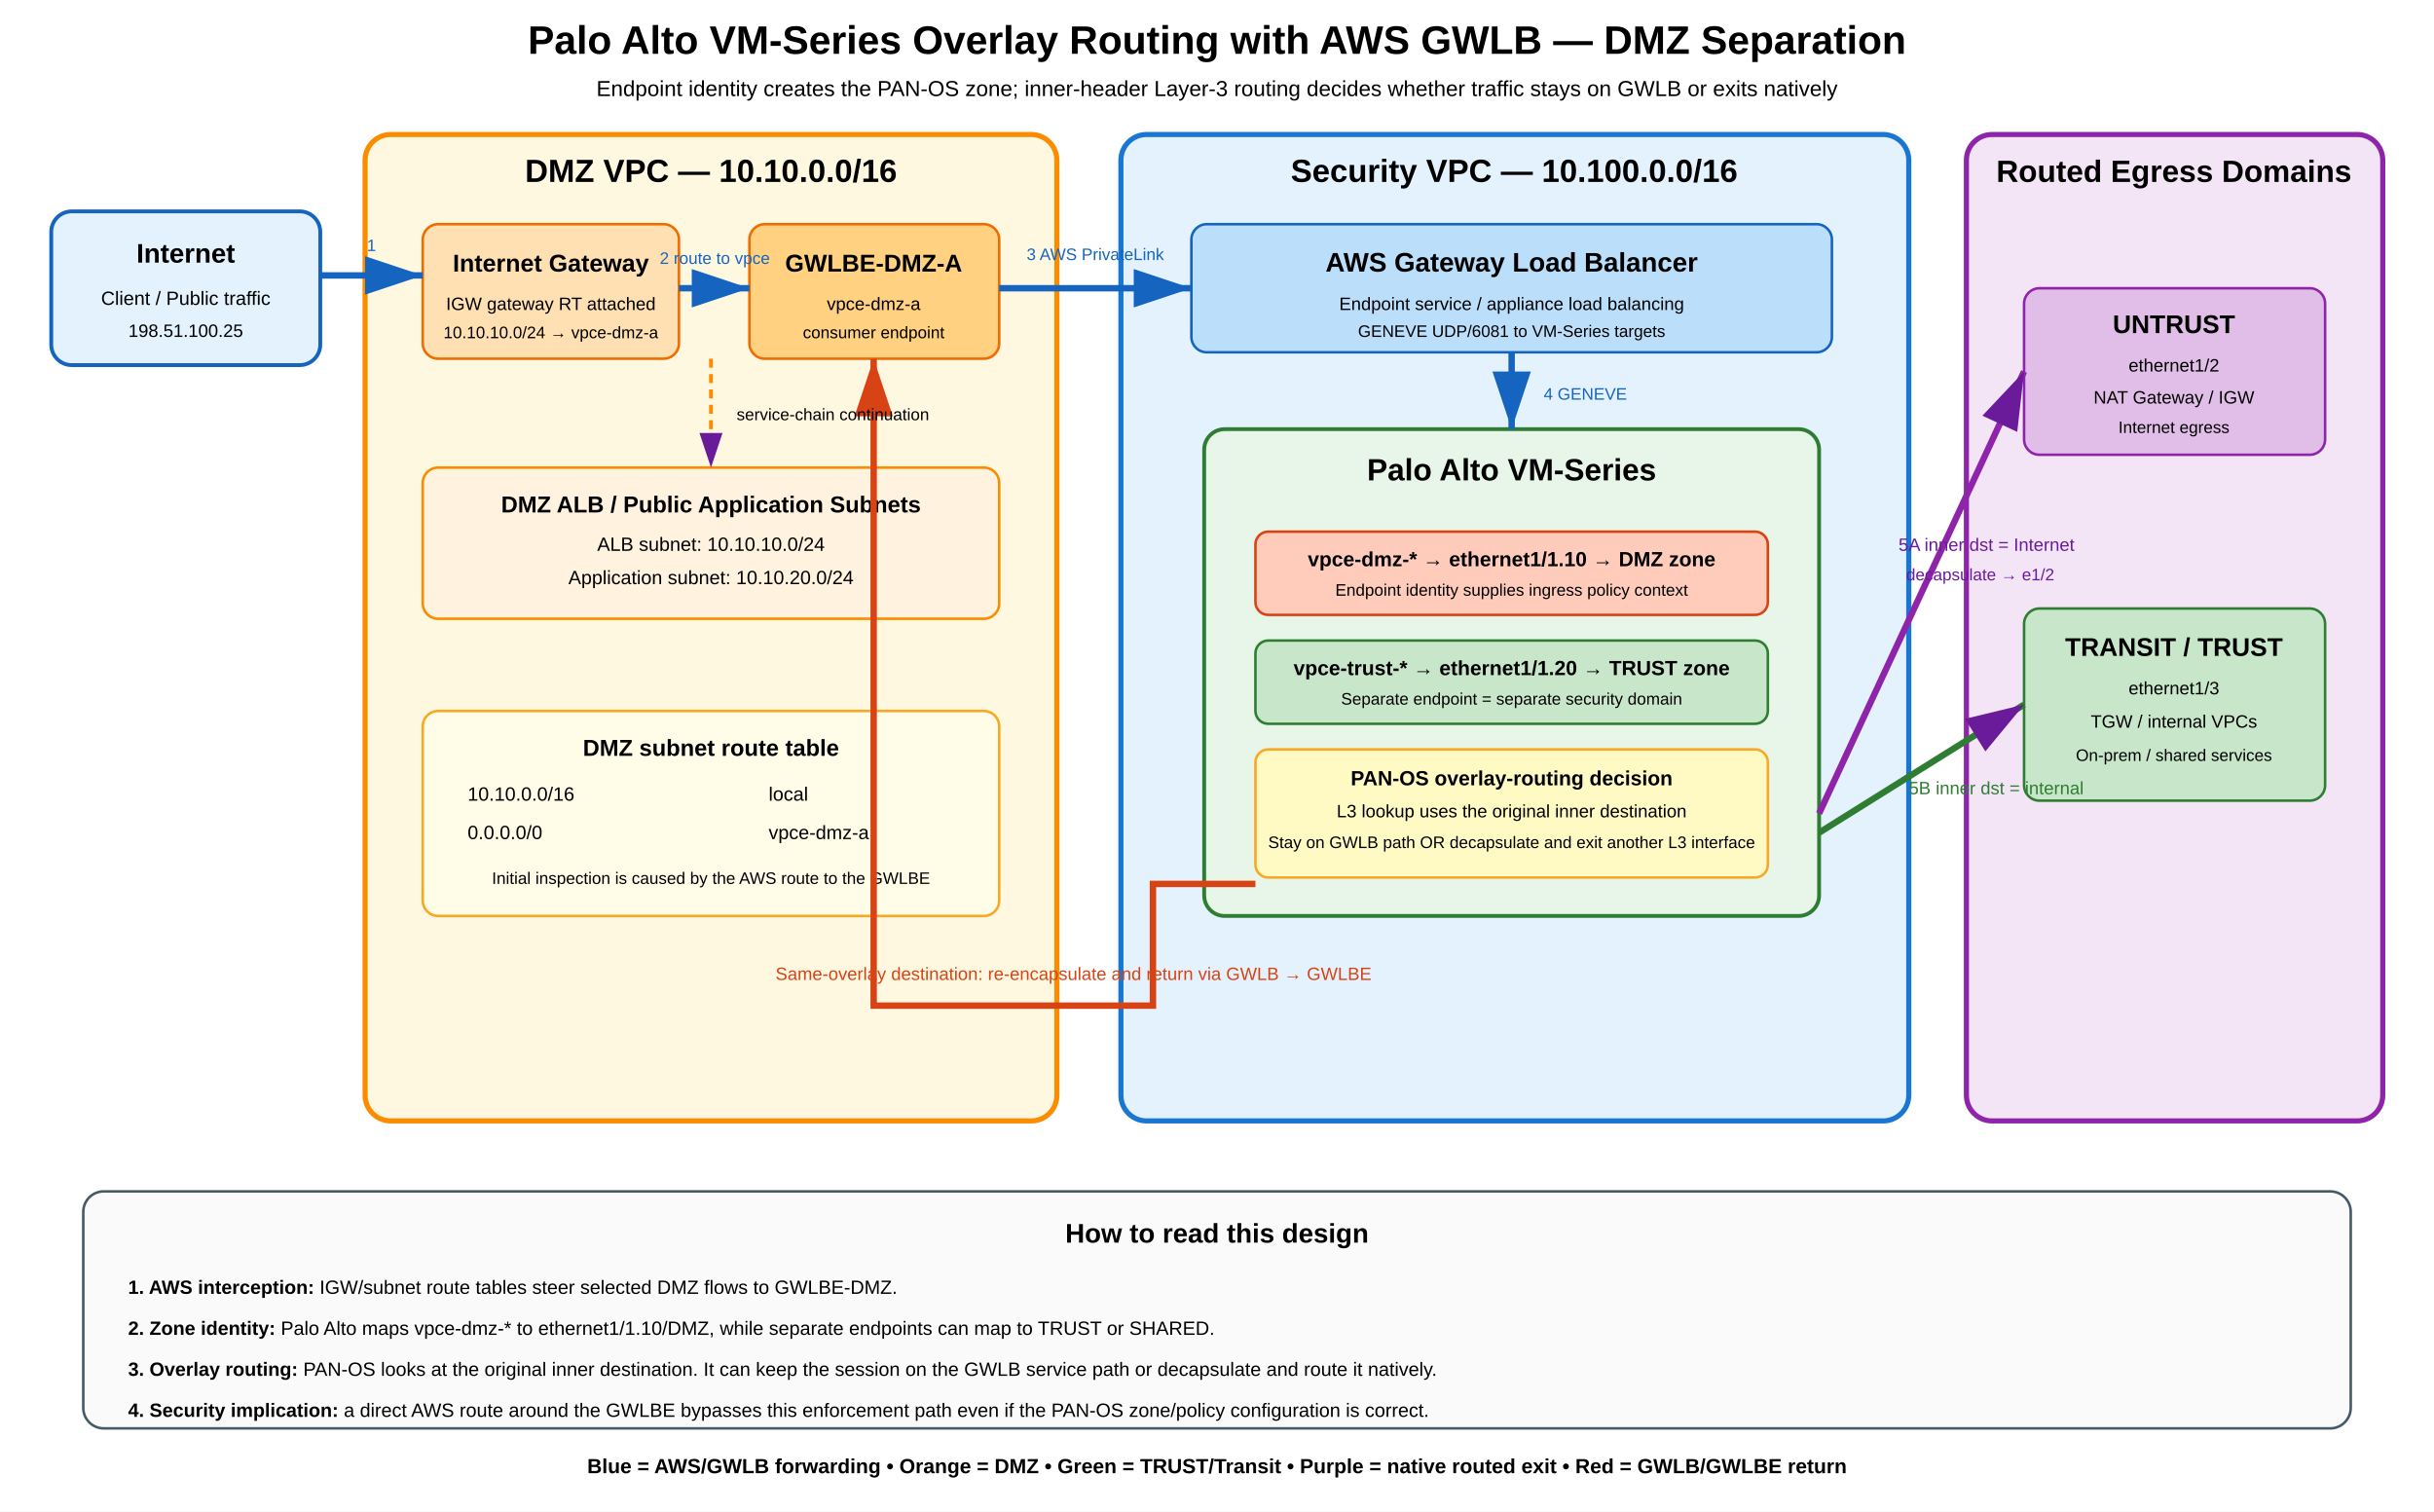
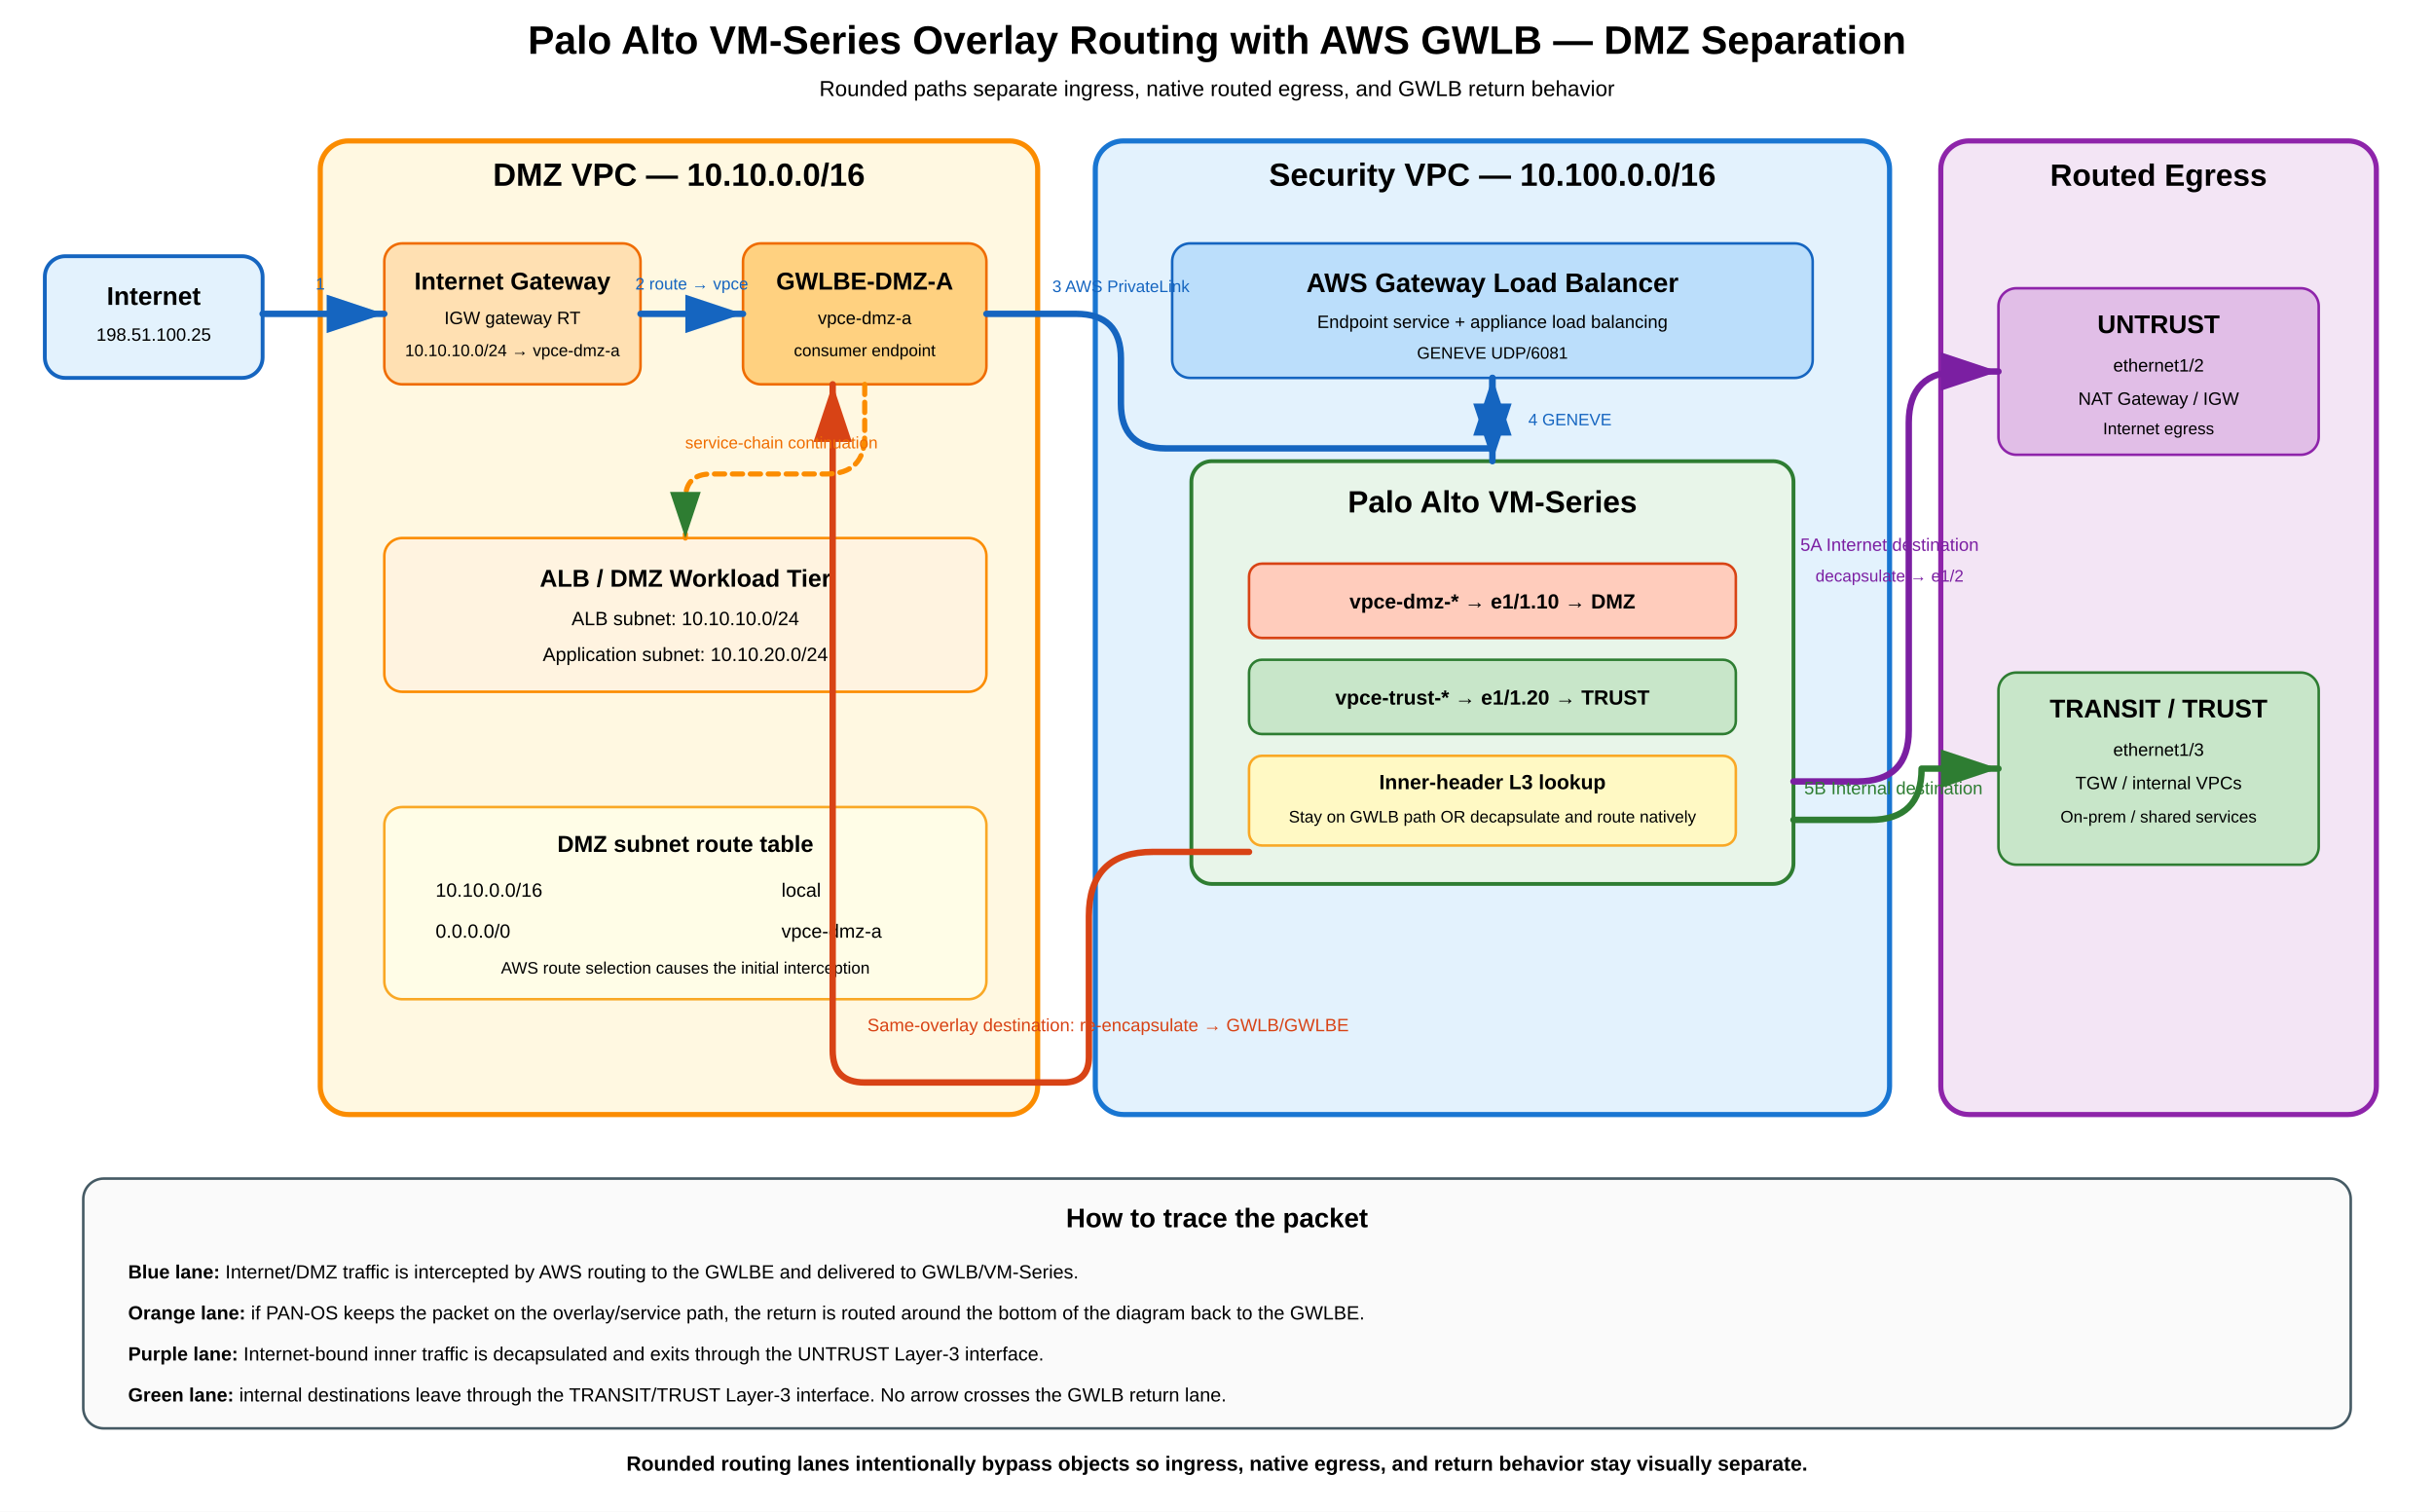
<svg xmlns="http://www.w3.org/2000/svg" width="1900" height="1180" viewBox="0 0 1900 1180">
  <defs>
-     <marker id="fwd" markerWidth="10" markerHeight="10" refX="9" refY="3" orient="auto">
+     <marker id="blue" markerWidth="10" markerHeight="10" refX="9" refY="3" orient="auto">
      <path d="M0,0 L0,6 L9,3 z" fill="#1565C0" />
    </marker>
-     <marker id="ret" markerWidth="10" markerHeight="10" refX="9" refY="3" orient="auto">
+     <marker id="orange" markerWidth="10" markerHeight="10" refX="9" refY="3" orient="auto">
      <path d="M0,0 L0,6 L9,3 z" fill="#D84315" />
    </marker>
-     <marker id="route" markerWidth="10" markerHeight="10" refX="9" refY="3" orient="auto">
-       <path d="M0,0 L0,6 L9,3 z" fill="#6A1B9A" />
+     <marker id="purple" markerWidth="10" markerHeight="10" refX="9" refY="3" orient="auto">
+       <path d="M0,0 L0,6 L9,3 z" fill="#7B1FA2" />
+     </marker>
+     <marker id="green" markerWidth="10" markerHeight="10" refX="9" refY="3" orient="auto">
+       <path d="M0,0 L0,6 L9,3 z" fill="#2E7D32" />
    </marker>
  </defs>
-   <rect width="1900" height="1180" fill="#FFFFFF" />
+   <rect width="1900" height="1180" fill="#fff" />
  <text x="950" y="42" text-anchor="middle" font-family="Arial" font-size="31" font-weight="bold">Palo Alto VM-Series Overlay Routing with AWS GWLB — DMZ Separation</text>
-   <text x="950" y="75" text-anchor="middle" font-family="Arial" font-size="17">Endpoint identity creates the PAN-OS zone; inner-header Layer-3 routing decides whether traffic stays on GWLB or exits natively</text>
-   <rect x="40" y="165" width="210" height="120" rx="16" fill="#E3F2FD" stroke="#1565C0" stroke-width="3" />
-   <text x="145" y="205" text-anchor="middle" font-family="Arial" font-size="21" font-weight="bold">Internet</text>
-   <text x="145" y="238" text-anchor="middle" font-family="Arial" font-size="15">Client / Public traffic</text>
-   <text x="145" y="263" text-anchor="middle" font-family="Arial" font-size="14">198.51.100.25</text>
-   <rect x="285" y="105" width="540" height="770" rx="20" fill="#FFF8E1" stroke="#FB8C00" stroke-width="4" />
-   <text x="555" y="142" text-anchor="middle" font-family="Arial" font-size="25" font-weight="bold">DMZ VPC — 10.10.0.0/16</text>
-   <rect x="330" y="175" width="200" height="105" rx="12" fill="#FFE0B2" stroke="#EF6C00" stroke-width="2" />
-   <text x="430" y="212" text-anchor="middle" font-family="Arial" font-size="19" font-weight="bold">Internet Gateway</text>
-   <text x="430" y="242" text-anchor="middle" font-family="Arial" font-size="14">IGW gateway RT attached</text>
-   <text x="430" y="264" text-anchor="middle" font-family="Arial" font-size="13">10.10.10.0/24 → vpce-dmz-a</text>
-   <rect x="585" y="175" width="195" height="105" rx="12" fill="#FFD180" stroke="#EF6C00" stroke-width="2" />
-   <text x="682" y="212" text-anchor="middle" font-family="Arial" font-size="19" font-weight="bold">GWLBE-DMZ-A</text>
-   <text x="682" y="242" text-anchor="middle" font-family="Arial" font-size="14">vpce-dmz-a</text>
-   <text x="682" y="264" text-anchor="middle" font-family="Arial" font-size="13">consumer endpoint</text>
-   <rect x="330" y="365" width="450" height="118" rx="12" fill="#FFF3E0" stroke="#FB8C00" stroke-width="2" />
-   <text x="555" y="400" text-anchor="middle" font-family="Arial" font-size="18" font-weight="bold">DMZ ALB / Public Application Subnets</text>
-   <text x="555" y="430" text-anchor="middle" font-family="Arial" font-size="15">ALB subnet: 10.10.10.0/24</text>
-   <text x="555" y="456" text-anchor="middle" font-family="Arial" font-size="15">Application subnet: 10.10.20.0/24</text>
-   <rect x="330" y="555" width="450" height="160" rx="12" fill="#FFFDE7" stroke="#F9A825" stroke-width="2" />
-   <text x="555" y="590" text-anchor="middle" font-family="Arial" font-size="18" font-weight="bold">DMZ subnet route table</text>
-   <text x="365" y="625" font-family="Arial" font-size="15">10.10.0.0/16</text>
-   <text x="600" y="625" font-family="Arial" font-size="15">local</text>
-   <text x="365" y="655" font-family="Arial" font-size="15">0.0.0.0/0</text>
-   <text x="600" y="655" font-family="Arial" font-size="15">vpce-dmz-a</text>
-   <text x="555" y="690" text-anchor="middle" font-family="Arial" font-size="13">Initial inspection is caused by the AWS route to the GWLBE</text>
-   <rect x="875" y="105" width="615" height="770" rx="20" fill="#E3F2FD" stroke="#1976D2" stroke-width="4" />
-   <text x="1182" y="142" text-anchor="middle" font-family="Arial" font-size="25" font-weight="bold">Security VPC — 10.100.0.0/16</text>
-   <rect x="930" y="175" width="500" height="100" rx="12" fill="#BBDEFB" stroke="#1565C0" stroke-width="2" />
-   <text x="1180" y="212" text-anchor="middle" font-family="Arial" font-size="21" font-weight="bold">AWS Gateway Load Balancer</text>
-   <text x="1180" y="242" text-anchor="middle" font-family="Arial" font-size="14">Endpoint service / appliance load balancing</text>
-   <text x="1180" y="263" text-anchor="middle" font-family="Arial" font-size="13">GENEVE UDP/6081 to VM-Series targets</text>
-   <rect x="940" y="335" width="480" height="380" rx="16" fill="#E8F5E9" stroke="#2E7D32" stroke-width="3" />
-   <text x="1180" y="375" text-anchor="middle" font-family="Arial" font-size="24" font-weight="bold">Palo Alto VM-Series</text>
-   <rect x="980" y="415" width="400" height="65" rx="10" fill="#FFCCBC" stroke="#D84315" stroke-width="2" />
-   <text x="1180" y="442" text-anchor="middle" font-family="Arial" font-size="16" font-weight="bold">vpce-dmz-* → ethernet1/1.10 → DMZ zone</text>
-   <text x="1180" y="465" text-anchor="middle" font-family="Arial" font-size="13">Endpoint identity supplies ingress policy context</text>
-   <rect x="980" y="500" width="400" height="65" rx="10" fill="#C8E6C9" stroke="#2E7D32" stroke-width="2" />
-   <text x="1180" y="527" text-anchor="middle" font-family="Arial" font-size="16" font-weight="bold">vpce-trust-* → ethernet1/1.20 → TRUST zone</text>
-   <text x="1180" y="550" text-anchor="middle" font-family="Arial" font-size="13">Separate endpoint = separate security domain</text>
-   <rect x="980" y="585" width="400" height="100" rx="10" fill="#FFF9C4" stroke="#F9A825" stroke-width="2" />
-   <text x="1180" y="613" text-anchor="middle" font-family="Arial" font-size="16" font-weight="bold">PAN-OS overlay-routing decision</text>
-   <text x="1180" y="638" text-anchor="middle" font-family="Arial" font-size="14">L3 lookup uses the original inner destination</text>
-   <text x="1180" y="662" text-anchor="middle" font-family="Arial" font-size="13">Stay on GWLB path OR decapsulate and exit another L3 interface</text>
-   <rect x="1535" y="105" width="325" height="770" rx="20" fill="#F3E5F5" stroke="#8E24AA" stroke-width="4" />
-   <text x="1697" y="142" text-anchor="middle" font-family="Arial" font-size="24" font-weight="bold">Routed Egress Domains</text>
-   <rect x="1580" y="225" width="235" height="130" rx="12" fill="#E1BEE7" stroke="#8E24AA" stroke-width="2" />
-   <text x="1697" y="260" text-anchor="middle" font-family="Arial" font-size="20" font-weight="bold">UNTRUST</text>
-   <text x="1697" y="290" text-anchor="middle" font-family="Arial" font-size="14">ethernet1/2</text>
-   <text x="1697" y="315" text-anchor="middle" font-family="Arial" font-size="14">NAT Gateway / IGW</text>
-   <text x="1697" y="338" text-anchor="middle" font-family="Arial" font-size="13">Internet egress</text>
-   <rect x="1580" y="475" width="235" height="150" rx="12" fill="#C8E6C9" stroke="#2E7D32" stroke-width="2" />
-   <text x="1697" y="512" text-anchor="middle" font-family="Arial" font-size="20" font-weight="bold">TRANSIT / TRUST</text>
-   <text x="1697" y="542" text-anchor="middle" font-family="Arial" font-size="14">ethernet1/3</text>
-   <text x="1697" y="568" text-anchor="middle" font-family="Arial" font-size="14">TGW / internal VPCs</text>
-   <text x="1697" y="594" text-anchor="middle" font-family="Arial" font-size="13">On-prem / shared services</text>
-   <line x1="250" y1="215" x2="330" y2="215" stroke="#1565C0" stroke-width="5" marker-end="url(#fwd)" />
-   <text x="290" y="196" text-anchor="middle" font-family="Arial" font-size="13" fill="#1565C0">1</text>
-   <line x1="530" y1="225" x2="585" y2="225" stroke="#1565C0" stroke-width="5" marker-end="url(#fwd)" />
-   <text x="558" y="206" text-anchor="middle" font-family="Arial" font-size="13" fill="#1565C0">2 route to vpce</text>
-   <line x1="780" y1="225" x2="930" y2="225" stroke="#1565C0" stroke-width="5" marker-end="url(#fwd)" />
-   <text x="855" y="203" text-anchor="middle" font-family="Arial" font-size="13" fill="#1565C0">3 AWS PrivateLink</text>
-   <line x1="1180" y1="275" x2="1180" y2="335" stroke="#1565C0" stroke-width="5" marker-end="url(#fwd)" />
-   <text x="1205" y="312" font-family="Arial" font-size="13" fill="#1565C0">4 GENEVE</text>
-   <line x1="1420" y1="635" x2="1580" y2="290" stroke="#8E24AA" stroke-width="5" marker-end="url(#route)" />
-   <text x="1482" y="430" font-family="Arial" font-size="14" fill="#6A1B9A">5A inner dst = Internet</text>
-   <text x="1488" y="453" font-family="Arial" font-size="13" fill="#6A1B9A">decapsulate → e1/2</text>
-   <line x1="1420" y1="650" x2="1580" y2="550" stroke="#2E7D32" stroke-width="5" marker-end="url(#route)" />
-   <text x="1490" y="620" font-family="Arial" font-size="14" fill="#2E7D32">5B inner dst = internal</text>
-   <path d="M 980 690 L 900 690 L 900 785 L 682 785 L 682 280" fill="none" stroke="#D84315" stroke-width="5" marker-end="url(#ret)" />
-   <text x="838" y="765" text-anchor="middle" font-family="Arial" font-size="14" fill="#D84315">Same-overlay destination: re-encapsulate and return via GWLB → GWLBE</text>
-   <line x1="555" y1="280" x2="555" y2="365" stroke="#FB8C00" stroke-width="3" stroke-dasharray="7,5" marker-end="url(#route)" />
-   <text x="575" y="328" font-family="Arial" font-size="13">service-chain continuation</text>
-   <rect x="65" y="930" width="1770" height="185" rx="16" fill="#FAFAFA" stroke="#455A64" stroke-width="2" />
-   <text x="950" y="970" text-anchor="middle" font-family="Arial" font-size="21" font-weight="bold">How to read this design</text>
-   <text x="100" y="1010" font-family="Arial" font-size="15">
-     <tspan font-weight="bold">1. AWS interception:</tspan> IGW/subnet route tables steer selected DMZ flows to GWLBE-DMZ.</text>
-   <text x="100" y="1042" font-family="Arial" font-size="15">
-     <tspan font-weight="bold">2. Zone identity:</tspan> Palo Alto maps vpce-dmz-* to ethernet1/1.10/DMZ, while separate endpoints can map to TRUST or SHARED.</text>
-   <text x="100" y="1074" font-family="Arial" font-size="15">
-     <tspan font-weight="bold">3. Overlay routing:</tspan> PAN-OS looks at the original inner destination. It can keep the session on the GWLB service path or decapsulate and route it natively.</text>
-   <text x="100" y="1106" font-family="Arial" font-size="15">
-     <tspan font-weight="bold">4. Security implication:</tspan> a direct AWS route around the GWLBE bypasses this enforcement path even if the PAN-OS zone/policy configuration is correct.</text>
-   <text x="950" y="1150" text-anchor="middle" font-family="Arial" font-size="16" font-weight="bold">Blue = AWS/GWLB forwarding • Orange = DMZ • Green = TRUST/Transit • Purple = native routed exit • Red = GWLB/GWLBE return</text>
+   <text x="950" y="75" text-anchor="middle" font-family="Arial" font-size="17">Rounded paths separate ingress, native routed egress, and GWLB return behavior</text>
+   <rect x="250" y="110" width="560" height="760" rx="22" fill="#FFF8E1" stroke="#FB8C00" stroke-width="4" />
+   <text x="530" y="145" text-anchor="middle" font-family="Arial" font-size="25" font-weight="bold">DMZ VPC — 10.10.0.0/16</text>
+   <rect x="855" y="110" width="620" height="760" rx="22" fill="#E3F2FD" stroke="#1976D2" stroke-width="4" />
+   <text x="1165" y="145" text-anchor="middle" font-family="Arial" font-size="25" font-weight="bold">Security VPC — 10.100.0.0/16</text>
+   <rect x="1515" y="110" width="340" height="760" rx="22" fill="#F3E5F5" stroke="#8E24AA" stroke-width="4" />
+   <text x="1685" y="145" text-anchor="middle" font-family="Arial" font-size="24" font-weight="bold">Routed Egress</text>
+   <rect x="35" y="200" width="170" height="95" rx="16" fill="#E3F2FD" stroke="#1565C0" stroke-width="3" />
+   <text x="120" y="238" text-anchor="middle" font-family="Arial" font-size="20" font-weight="bold">Internet</text>
+   <text x="120" y="266" text-anchor="middle" font-family="Arial" font-size="14">198.51.100.25</text>
+   <rect x="300" y="190" width="200" height="110" rx="14" fill="#FFE0B2" stroke="#EF6C00" stroke-width="2" />
+   <text x="400" y="226" text-anchor="middle" font-family="Arial" font-size="19" font-weight="bold">Internet Gateway</text>
+   <text x="400" y="253" text-anchor="middle" font-family="Arial" font-size="14">IGW gateway RT</text>
+   <text x="400" y="278" text-anchor="middle" font-family="Arial" font-size="13">10.10.10.0/24 → vpce-dmz-a</text>
+   <rect x="580" y="190" width="190" height="110" rx="14" fill="#FFD180" stroke="#EF6C00" stroke-width="2" />
+   <text x="675" y="226" text-anchor="middle" font-family="Arial" font-size="19" font-weight="bold">GWLBE-DMZ-A</text>
+   <text x="675" y="253" text-anchor="middle" font-family="Arial" font-size="14">vpce-dmz-a</text>
+   <text x="675" y="278" text-anchor="middle" font-family="Arial" font-size="13">consumer endpoint</text>
+   <rect x="300" y="420" width="470" height="120" rx="14" fill="#FFF3E0" stroke="#FB8C00" stroke-width="2" />
+   <text x="535" y="458" text-anchor="middle" font-family="Arial" font-size="19" font-weight="bold">ALB / DMZ Workload Tier</text>
+   <text x="535" y="488" text-anchor="middle" font-family="Arial" font-size="15">ALB subnet: 10.10.10.0/24</text>
+   <text x="535" y="516" text-anchor="middle" font-family="Arial" font-size="15">Application subnet: 10.10.20.0/24</text>
+   <rect x="300" y="630" width="470" height="150" rx="14" fill="#FFFDE7" stroke="#F9A825" stroke-width="2" />
+   <text x="535" y="665" text-anchor="middle" font-family="Arial" font-size="18" font-weight="bold">DMZ subnet route table</text>
+   <text x="340" y="700" font-family="Arial" font-size="15">10.10.0.0/16</text>
+   <text x="610" y="700" font-family="Arial" font-size="15">local</text>
+   <text x="340" y="732" font-family="Arial" font-size="15">0.0.0.0/0</text>
+   <text x="610" y="732" font-family="Arial" font-size="15">vpce-dmz-a</text>
+   <text x="535" y="760" text-anchor="middle" font-family="Arial" font-size="13">AWS route selection causes the initial interception</text>
+   <rect x="915" y="190" width="500" height="105" rx="14" fill="#BBDEFB" stroke="#1565C0" stroke-width="2" />
+   <text x="1165" y="228" text-anchor="middle" font-family="Arial" font-size="21" font-weight="bold">AWS Gateway Load Balancer</text>
+   <text x="1165" y="256" text-anchor="middle" font-family="Arial" font-size="14">Endpoint service + appliance load balancing</text>
+   <text x="1165" y="280" text-anchor="middle" font-family="Arial" font-size="13">GENEVE UDP/6081</text>
+   <rect x="930" y="360" width="470" height="330" rx="16" fill="#E8F5E9" stroke="#2E7D32" stroke-width="3" />
+   <text x="1165" y="400" text-anchor="middle" font-family="Arial" font-size="24" font-weight="bold">Palo Alto VM-Series</text>
+   <rect x="975" y="440" width="380" height="58" rx="10" fill="#FFCCBC" stroke="#D84315" stroke-width="2" />
+   <text x="1165" y="475" text-anchor="middle" font-family="Arial" font-size="16" font-weight="bold">vpce-dmz-* → e1/1.10 → DMZ</text>
+   <rect x="975" y="515" width="380" height="58" rx="10" fill="#C8E6C9" stroke="#2E7D32" stroke-width="2" />
+   <text x="1165" y="550" text-anchor="middle" font-family="Arial" font-size="16" font-weight="bold">vpce-trust-* → e1/1.20 → TRUST</text>
+   <rect x="975" y="590" width="380" height="70" rx="10" fill="#FFF9C4" stroke="#F9A825" stroke-width="2" />
+   <text x="1165" y="616" text-anchor="middle" font-family="Arial" font-size="16" font-weight="bold">Inner-header L3 lookup</text>
+   <text x="1165" y="642" text-anchor="middle" font-family="Arial" font-size="13">Stay on GWLB path OR decapsulate and route natively</text>
+   <rect x="1560" y="225" width="250" height="130" rx="14" fill="#E1BEE7" stroke="#8E24AA" stroke-width="2" />
+   <text x="1685" y="260" text-anchor="middle" font-family="Arial" font-size="20" font-weight="bold">UNTRUST</text>
+   <text x="1685" y="290" text-anchor="middle" font-family="Arial" font-size="14">ethernet1/2</text>
+   <text x="1685" y="316" text-anchor="middle" font-family="Arial" font-size="14">NAT Gateway / IGW</text>
+   <text x="1685" y="339" text-anchor="middle" font-family="Arial" font-size="13">Internet egress</text>
+   <rect x="1560" y="525" width="250" height="150" rx="14" fill="#C8E6C9" stroke="#2E7D32" stroke-width="2" />
+   <text x="1685" y="560" text-anchor="middle" font-family="Arial" font-size="20" font-weight="bold">TRANSIT / TRUST</text>
+   <text x="1685" y="590" text-anchor="middle" font-family="Arial" font-size="14">ethernet1/3</text>
+   <text x="1685" y="616" text-anchor="middle" font-family="Arial" font-size="14">TGW / internal VPCs</text>
+   <text x="1685" y="642" text-anchor="middle" font-family="Arial" font-size="13">On-prem / shared services</text>
+   <path d="M205 245 H300" fill="none" stroke="#1565C0" stroke-width="5" stroke-linecap="round" stroke-linejoin="round" marker-end="url(#blue)" />
+   <text x="250" y="226" text-anchor="middle" font-family="Arial" font-size="13" fill="#1565C0">1</text>
+   <path d="M500 245 H580" fill="none" stroke="#1565C0" stroke-width="5" stroke-linecap="round" stroke-linejoin="round" marker-end="url(#blue)" />
+   <text x="540" y="226" text-anchor="middle" font-family="Arial" font-size="13" fill="#1565C0">2 route → vpce</text>
+   <path d="M770 245 H840 Q875 245 875 280 V315 Q875 350 910 350 H1165 V295" fill="none" stroke="#1565C0" stroke-width="5" stroke-linecap="round" stroke-linejoin="round" marker-end="url(#blue)" />
+   <text x="875" y="228" text-anchor="middle" font-family="Arial" font-size="13" fill="#1565C0">3 AWS PrivateLink</text>
+   <path d="M1165 295 V360" fill="none" stroke="#1565C0" stroke-width="5" stroke-linecap="round" marker-end="url(#blue)" />
+   <text x="1193" y="332" font-family="Arial" font-size="13" fill="#1565C0">4 GENEVE</text>
+   <path d="M1400 610 H1450 Q1490 610 1490 570 V330 Q1490 290 1530 290 H1560" fill="none" stroke="#7B1FA2" stroke-width="5" stroke-linecap="round" stroke-linejoin="round" marker-end="url(#purple)" />
+   <text x="1475" y="430" text-anchor="middle" font-family="Arial" font-size="14" fill="#7B1FA2">5A Internet destination</text>
+   <text x="1475" y="454" text-anchor="middle" font-family="Arial" font-size="13" fill="#7B1FA2">decapsulate → e1/2</text>
+   <path d="M1400 640 H1460 Q1500 640 1500 600 H1560" fill="none" stroke="#2E7D32" stroke-width="5" stroke-linecap="round" stroke-linejoin="round" marker-end="url(#green)" />
+   <text x="1478" y="620" text-anchor="middle" font-family="Arial" font-size="14" fill="#2E7D32">5B Internal destination</text>
+   <path d="M975 665 H900 Q850 665 850 715 V825 Q850 845 830 845 H675 Q650 845 650 820 V300" fill="none" stroke="#D84315" stroke-width="5" stroke-linecap="round" stroke-linejoin="round" marker-end="url(#orange)" />
+   <text x="865" y="805" text-anchor="middle" font-family="Arial" font-size="14" fill="#D84315">Same-overlay destination: re-encapsulate → GWLB/GWLBE</text>
+   <path d="M675 300 V340 Q675 370 645 370 H555 Q535 370 535 390 V420" fill="none" stroke="#FB8C00" stroke-width="4" stroke-linecap="round" stroke-linejoin="round" stroke-dasharray="8,6" marker-end="url(#green)" />
+   <text x="610" y="350" text-anchor="middle" font-family="Arial" font-size="13" fill="#EF6C00">service-chain continuation</text>
+   <rect x="65" y="920" width="1770" height="195" rx="16" fill="#FAFAFA" stroke="#455A64" stroke-width="2" />
+   <text x="950" y="958" text-anchor="middle" font-family="Arial" font-size="21" font-weight="bold">How to trace the packet</text>
+   <text x="100" y="998" font-family="Arial" font-size="15">
+     <tspan font-weight="bold">Blue lane:</tspan> Internet/DMZ traffic is intercepted by AWS routing to the GWLBE and delivered to GWLB/VM-Series.</text>
+   <text x="100" y="1030" font-family="Arial" font-size="15">
+     <tspan font-weight="bold">Orange lane:</tspan> if PAN-OS keeps the packet on the overlay/service path, the return is routed around the bottom of the diagram back to the GWLBE.</text>
+   <text x="100" y="1062" font-family="Arial" font-size="15">
+     <tspan font-weight="bold">Purple lane:</tspan> Internet-bound inner traffic is decapsulated and exits through the UNTRUST Layer-3 interface.</text>
+   <text x="100" y="1094" font-family="Arial" font-size="15">
+     <tspan font-weight="bold">Green lane:</tspan> internal destinations leave through the TRANSIT/TRUST Layer-3 interface. No arrow crosses the GWLB return lane.</text>
+   <text x="950" y="1148" text-anchor="middle" font-family="Arial" font-size="16" font-weight="bold">Rounded routing lanes intentionally bypass objects so ingress, native egress, and return behavior stay visually separate.</text>
</svg>
